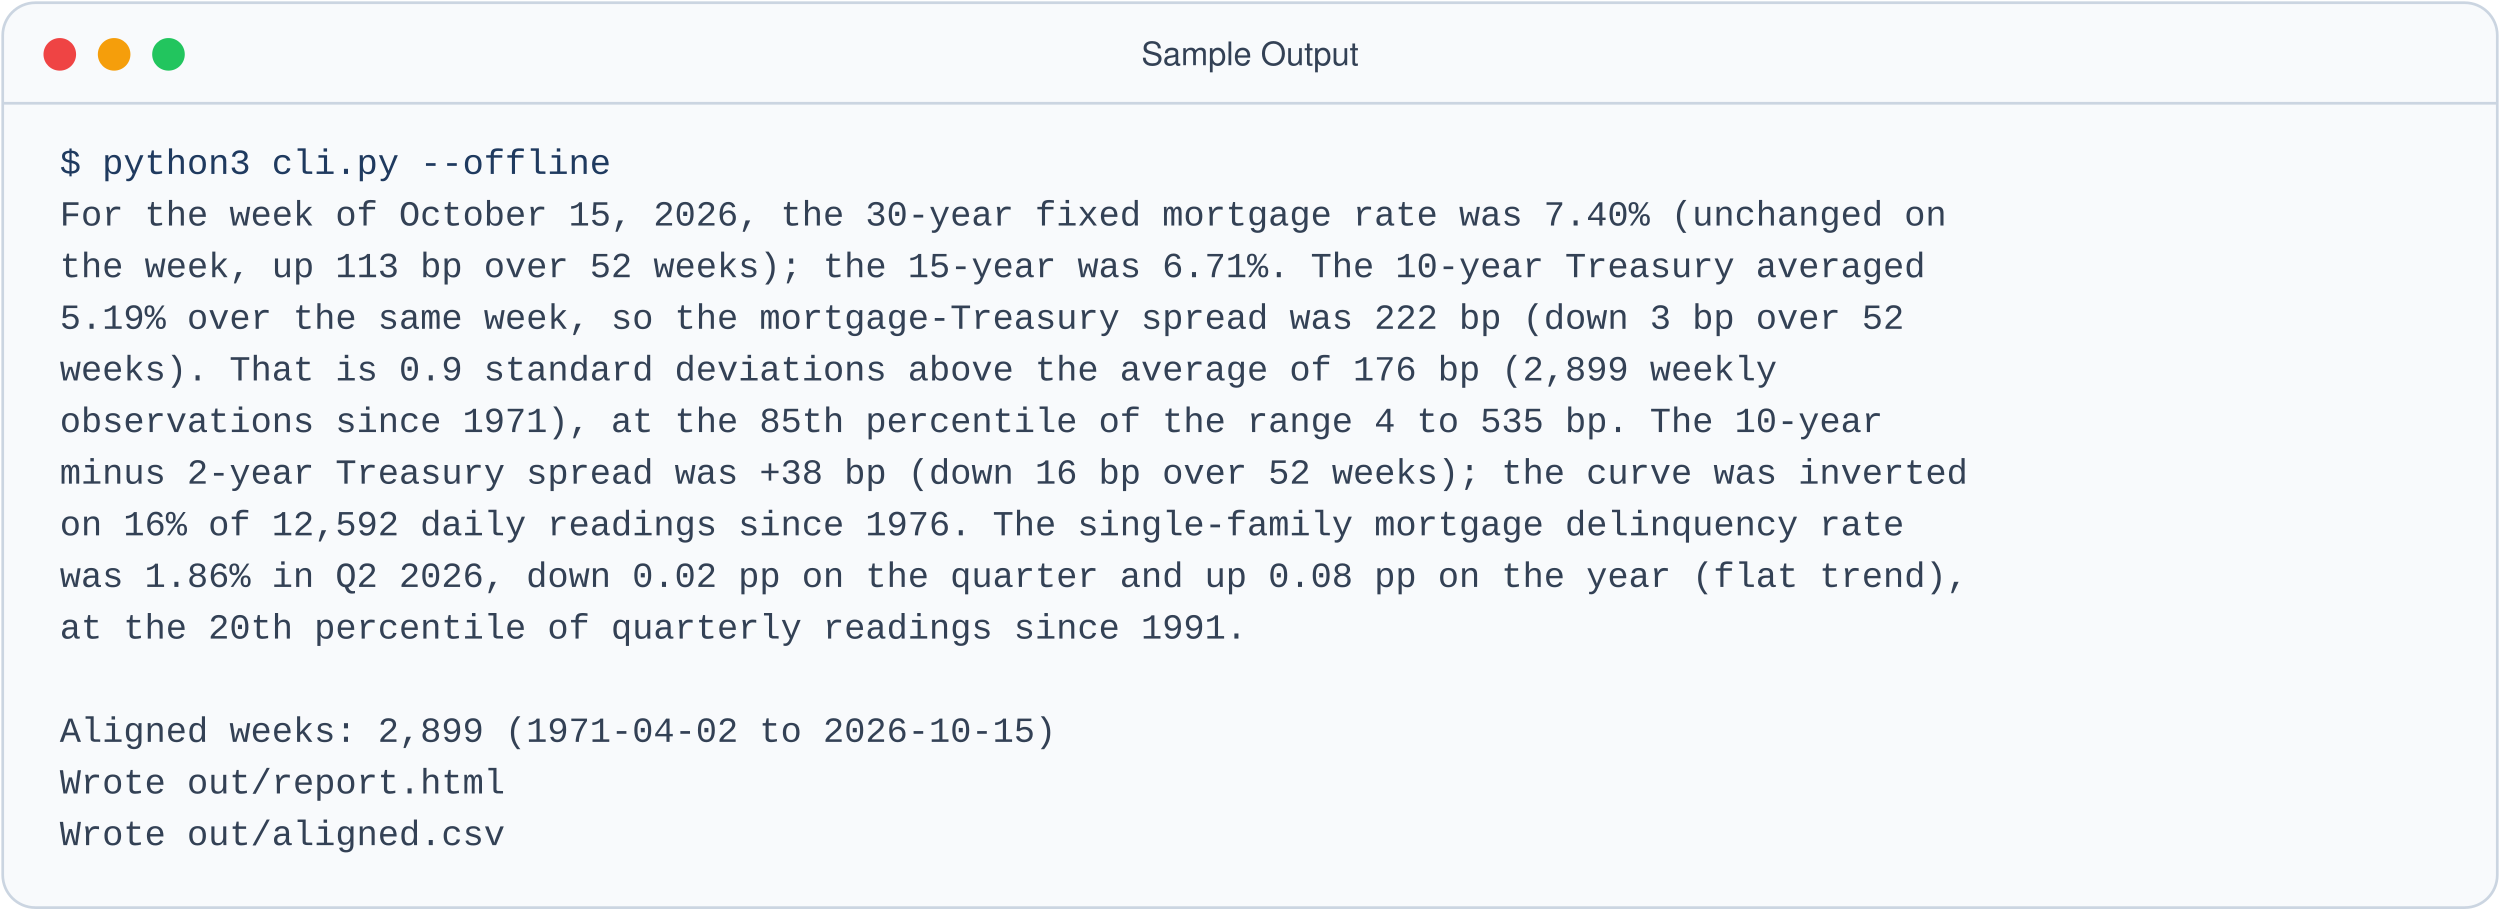
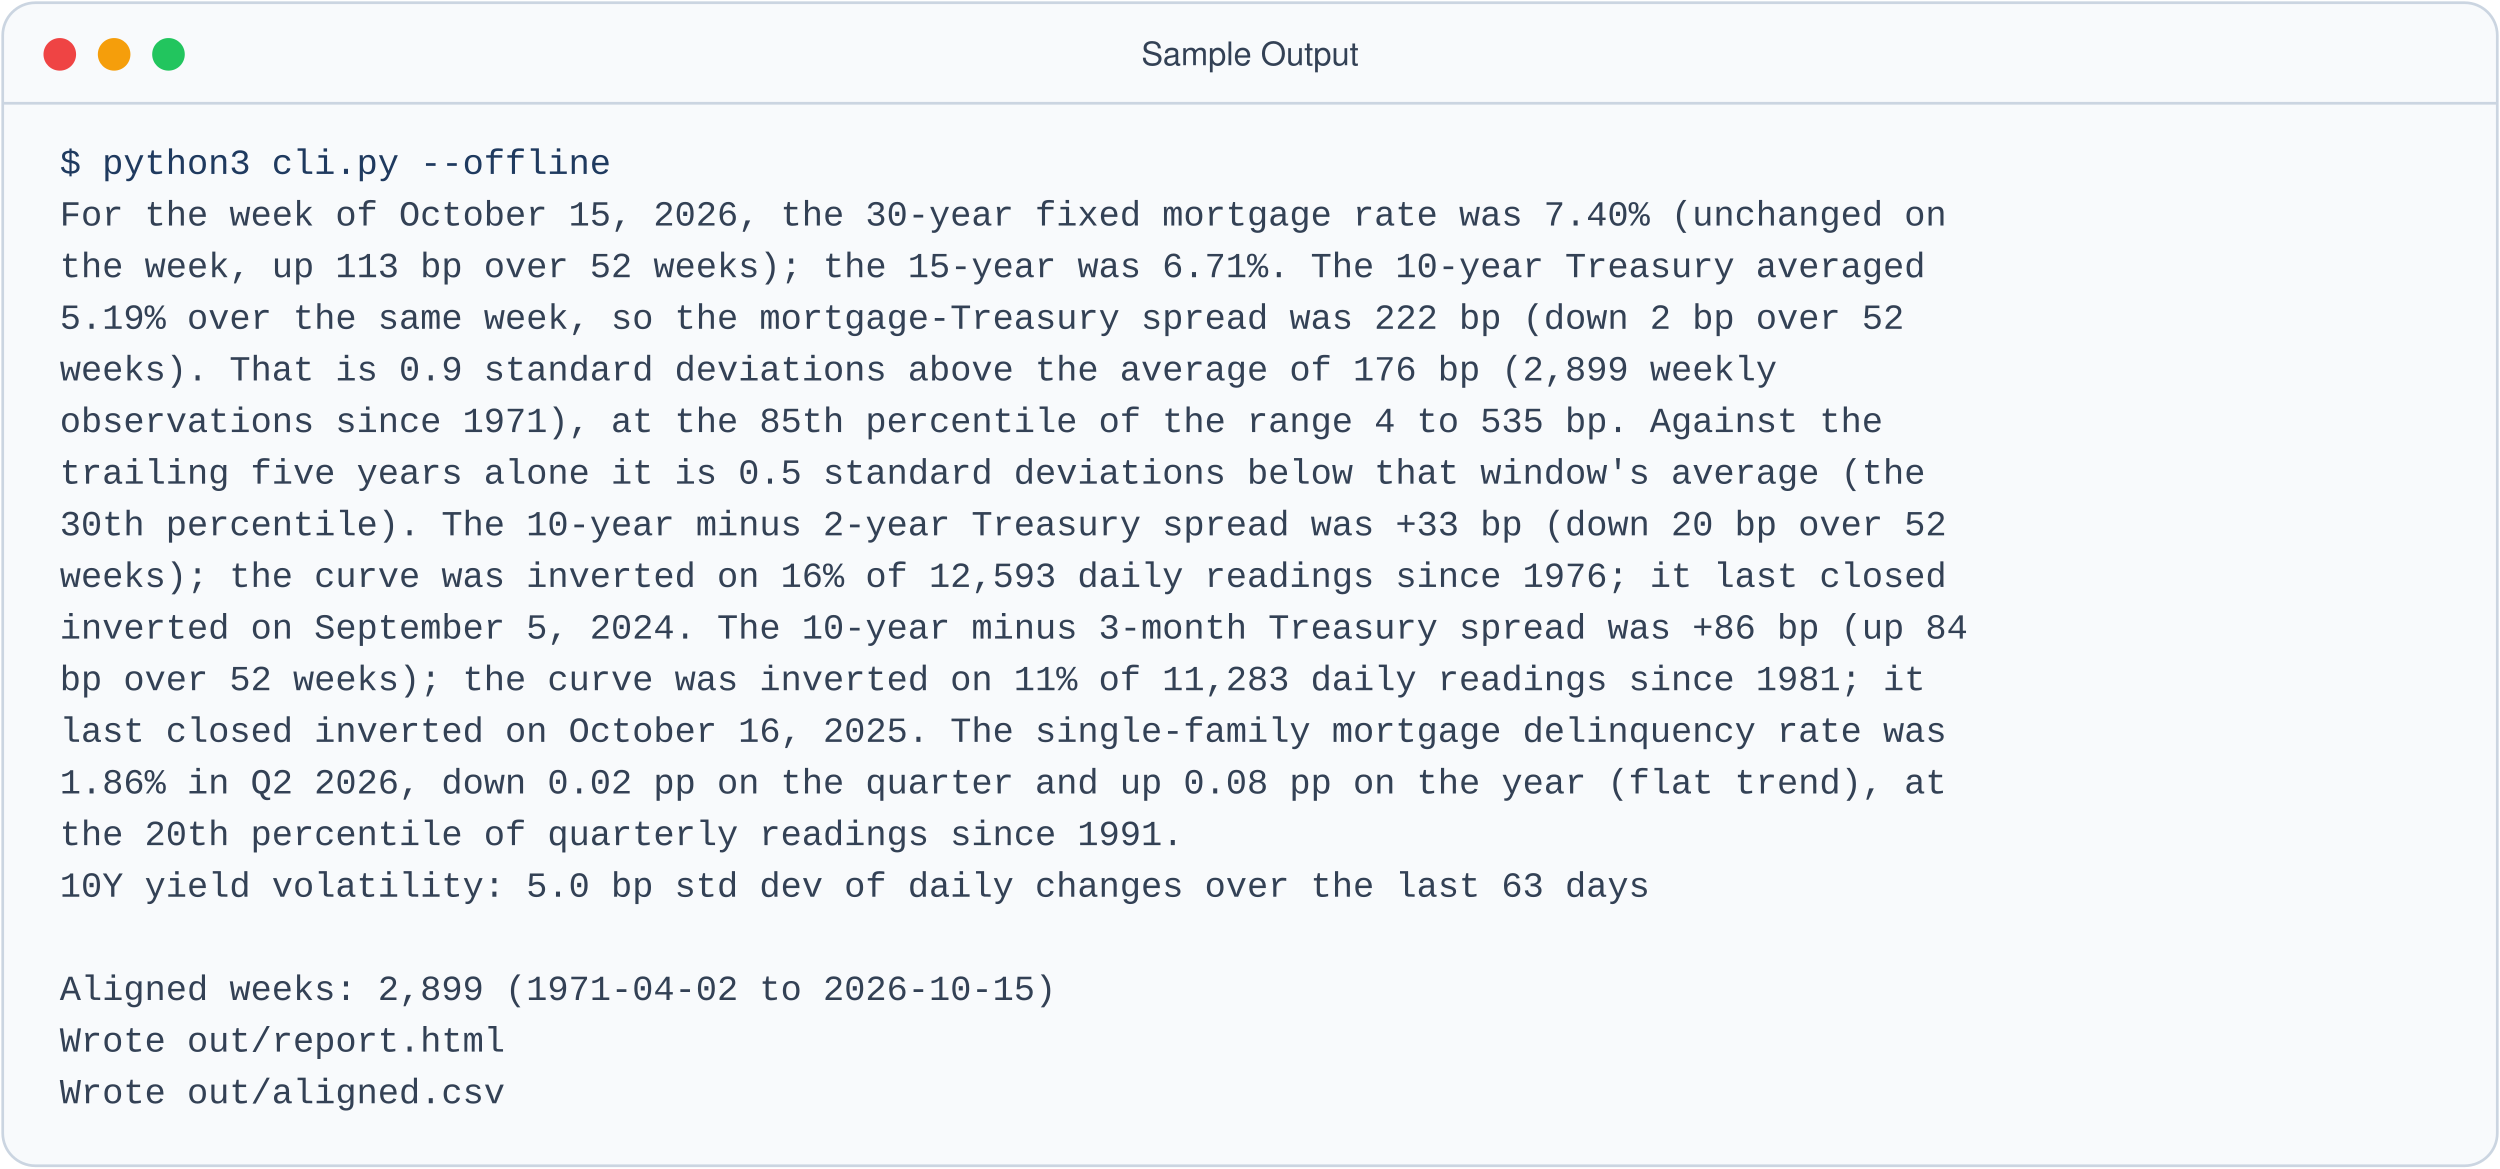
- <svg xmlns="http://www.w3.org/2000/svg" viewBox="0 0 920 335" width="920" height="335" role="img" aria-label="Sample Terminal Output">
-   <rect x="1" y="1" width="918" height="333" rx="12" fill="#f8fafc" stroke="#cbd5e1" />
+ <svg xmlns="http://www.w3.org/2000/svg" viewBox="0 0 920 430" width="920" height="430" role="img" aria-label="Sample Terminal Output">
+   <rect x="1" y="1" width="918" height="428" rx="12" fill="#f8fafc" stroke="#cbd5e1" />
  <line x1="1" x2="919" y1="38" y2="38" stroke="#cbd5e1" />
  <circle cx="22" cy="20" r="6" fill="#ef4444" />
  <circle cx="42" cy="20" r="6" fill="#f59e0b" />
  <circle cx="62" cy="20" r="6" fill="#22c55e" />
  <text x="460.0" y="24.0" fill="#334155" font-size="12" text-anchor="middle" font-family="Helvetica, Arial, sans-serif">Sample Output</text>
  <text x="22" y="64" fill="#1f3a5f" font-size="13" font-family="Menlo, Consolas, Courier New, monospace" xml:space="preserve">$ python3 cli.py --offline</text>
  <text x="22" y="83" fill="#334155" font-size="13" font-family="Menlo, Consolas, Courier New, monospace" xml:space="preserve">For the week of October 15, 2026, the 30-year fixed mortgage rate was 7.40% (unchanged on</text>
  <text x="22" y="102" fill="#334155" font-size="13" font-family="Menlo, Consolas, Courier New, monospace" xml:space="preserve">the week, up 113 bp over 52 weeks); the 15-year was 6.71%. The 10-year Treasury averaged</text>
-   <text x="22" y="121" fill="#334155" font-size="13" font-family="Menlo, Consolas, Courier New, monospace" xml:space="preserve">5.19% over the same week, so the mortgage-Treasury spread was 222 bp (down 3 bp over 52</text>
+   <text x="22" y="121" fill="#334155" font-size="13" font-family="Menlo, Consolas, Courier New, monospace" xml:space="preserve">5.19% over the same week, so the mortgage-Treasury spread was 222 bp (down 2 bp over 52</text>
  <text x="22" y="140" fill="#334155" font-size="13" font-family="Menlo, Consolas, Courier New, monospace" xml:space="preserve">weeks). That is 0.9 standard deviations above the average of 176 bp (2,899 weekly</text>
-   <text x="22" y="159" fill="#334155" font-size="13" font-family="Menlo, Consolas, Courier New, monospace" xml:space="preserve">observations since 1971), at the 85th percentile of the range 4 to 535 bp. The 10-year</text>
-   <text x="22" y="178" fill="#334155" font-size="13" font-family="Menlo, Consolas, Courier New, monospace" xml:space="preserve">minus 2-year Treasury spread was +38 bp (down 16 bp over 52 weeks); the curve was inverted</text>
-   <text x="22" y="197" fill="#334155" font-size="13" font-family="Menlo, Consolas, Courier New, monospace" xml:space="preserve">on 16% of 12,592 daily readings since 1976. The single-family mortgage delinquency rate</text>
-   <text x="22" y="216" fill="#334155" font-size="13" font-family="Menlo, Consolas, Courier New, monospace" xml:space="preserve">was 1.86% in Q2 2026, down 0.02 pp on the quarter and up 0.08 pp on the year (flat trend),</text>
-   <text x="22" y="235" fill="#334155" font-size="13" font-family="Menlo, Consolas, Courier New, monospace" xml:space="preserve">at the 20th percentile of quarterly readings since 1991.</text>
-   <text x="22" y="254" fill="#334155" font-size="13" font-family="Menlo, Consolas, Courier New, monospace" xml:space="preserve" />
-   <text x="22" y="273" fill="#334155" font-size="13" font-family="Menlo, Consolas, Courier New, monospace" xml:space="preserve">Aligned weeks: 2,899 (1971-04-02 to 2026-10-15)</text>
-   <text x="22" y="292" fill="#334155" font-size="13" font-family="Menlo, Consolas, Courier New, monospace" xml:space="preserve">Wrote out/report.html</text>
-   <text x="22" y="311" fill="#334155" font-size="13" font-family="Menlo, Consolas, Courier New, monospace" xml:space="preserve">Wrote out/aligned.csv</text>
+   <text x="22" y="159" fill="#334155" font-size="13" font-family="Menlo, Consolas, Courier New, monospace" xml:space="preserve">observations since 1971), at the 85th percentile of the range 4 to 535 bp. Against the</text>
+   <text x="22" y="178" fill="#334155" font-size="13" font-family="Menlo, Consolas, Courier New, monospace" xml:space="preserve">trailing five years alone it is 0.5 standard deviations below that window's average (the</text>
+   <text x="22" y="197" fill="#334155" font-size="13" font-family="Menlo, Consolas, Courier New, monospace" xml:space="preserve">30th percentile). The 10-year minus 2-year Treasury spread was +33 bp (down 20 bp over 52</text>
+   <text x="22" y="216" fill="#334155" font-size="13" font-family="Menlo, Consolas, Courier New, monospace" xml:space="preserve">weeks); the curve was inverted on 16% of 12,593 daily readings since 1976; it last closed</text>
+   <text x="22" y="235" fill="#334155" font-size="13" font-family="Menlo, Consolas, Courier New, monospace" xml:space="preserve">inverted on September 5, 2024. The 10-year minus 3-month Treasury spread was +86 bp (up 84</text>
+   <text x="22" y="254" fill="#334155" font-size="13" font-family="Menlo, Consolas, Courier New, monospace" xml:space="preserve">bp over 52 weeks); the curve was inverted on 11% of 11,283 daily readings since 1981; it</text>
+   <text x="22" y="273" fill="#334155" font-size="13" font-family="Menlo, Consolas, Courier New, monospace" xml:space="preserve">last closed inverted on October 16, 2025. The single-family mortgage delinquency rate was</text>
+   <text x="22" y="292" fill="#334155" font-size="13" font-family="Menlo, Consolas, Courier New, monospace" xml:space="preserve">1.86% in Q2 2026, down 0.02 pp on the quarter and up 0.08 pp on the year (flat trend), at</text>
+   <text x="22" y="311" fill="#334155" font-size="13" font-family="Menlo, Consolas, Courier New, monospace" xml:space="preserve">the 20th percentile of quarterly readings since 1991.</text>
+   <text x="22" y="330" fill="#334155" font-size="13" font-family="Menlo, Consolas, Courier New, monospace" xml:space="preserve">10Y yield volatility: 5.0 bp std dev of daily changes over the last 63 days</text>
+   <text x="22" y="349" fill="#334155" font-size="13" font-family="Menlo, Consolas, Courier New, monospace" xml:space="preserve" />
+   <text x="22" y="368" fill="#334155" font-size="13" font-family="Menlo, Consolas, Courier New, monospace" xml:space="preserve">Aligned weeks: 2,899 (1971-04-02 to 2026-10-15)</text>
+   <text x="22" y="387" fill="#334155" font-size="13" font-family="Menlo, Consolas, Courier New, monospace" xml:space="preserve">Wrote out/report.html</text>
+   <text x="22" y="406" fill="#334155" font-size="13" font-family="Menlo, Consolas, Courier New, monospace" xml:space="preserve">Wrote out/aligned.csv</text>
</svg>
